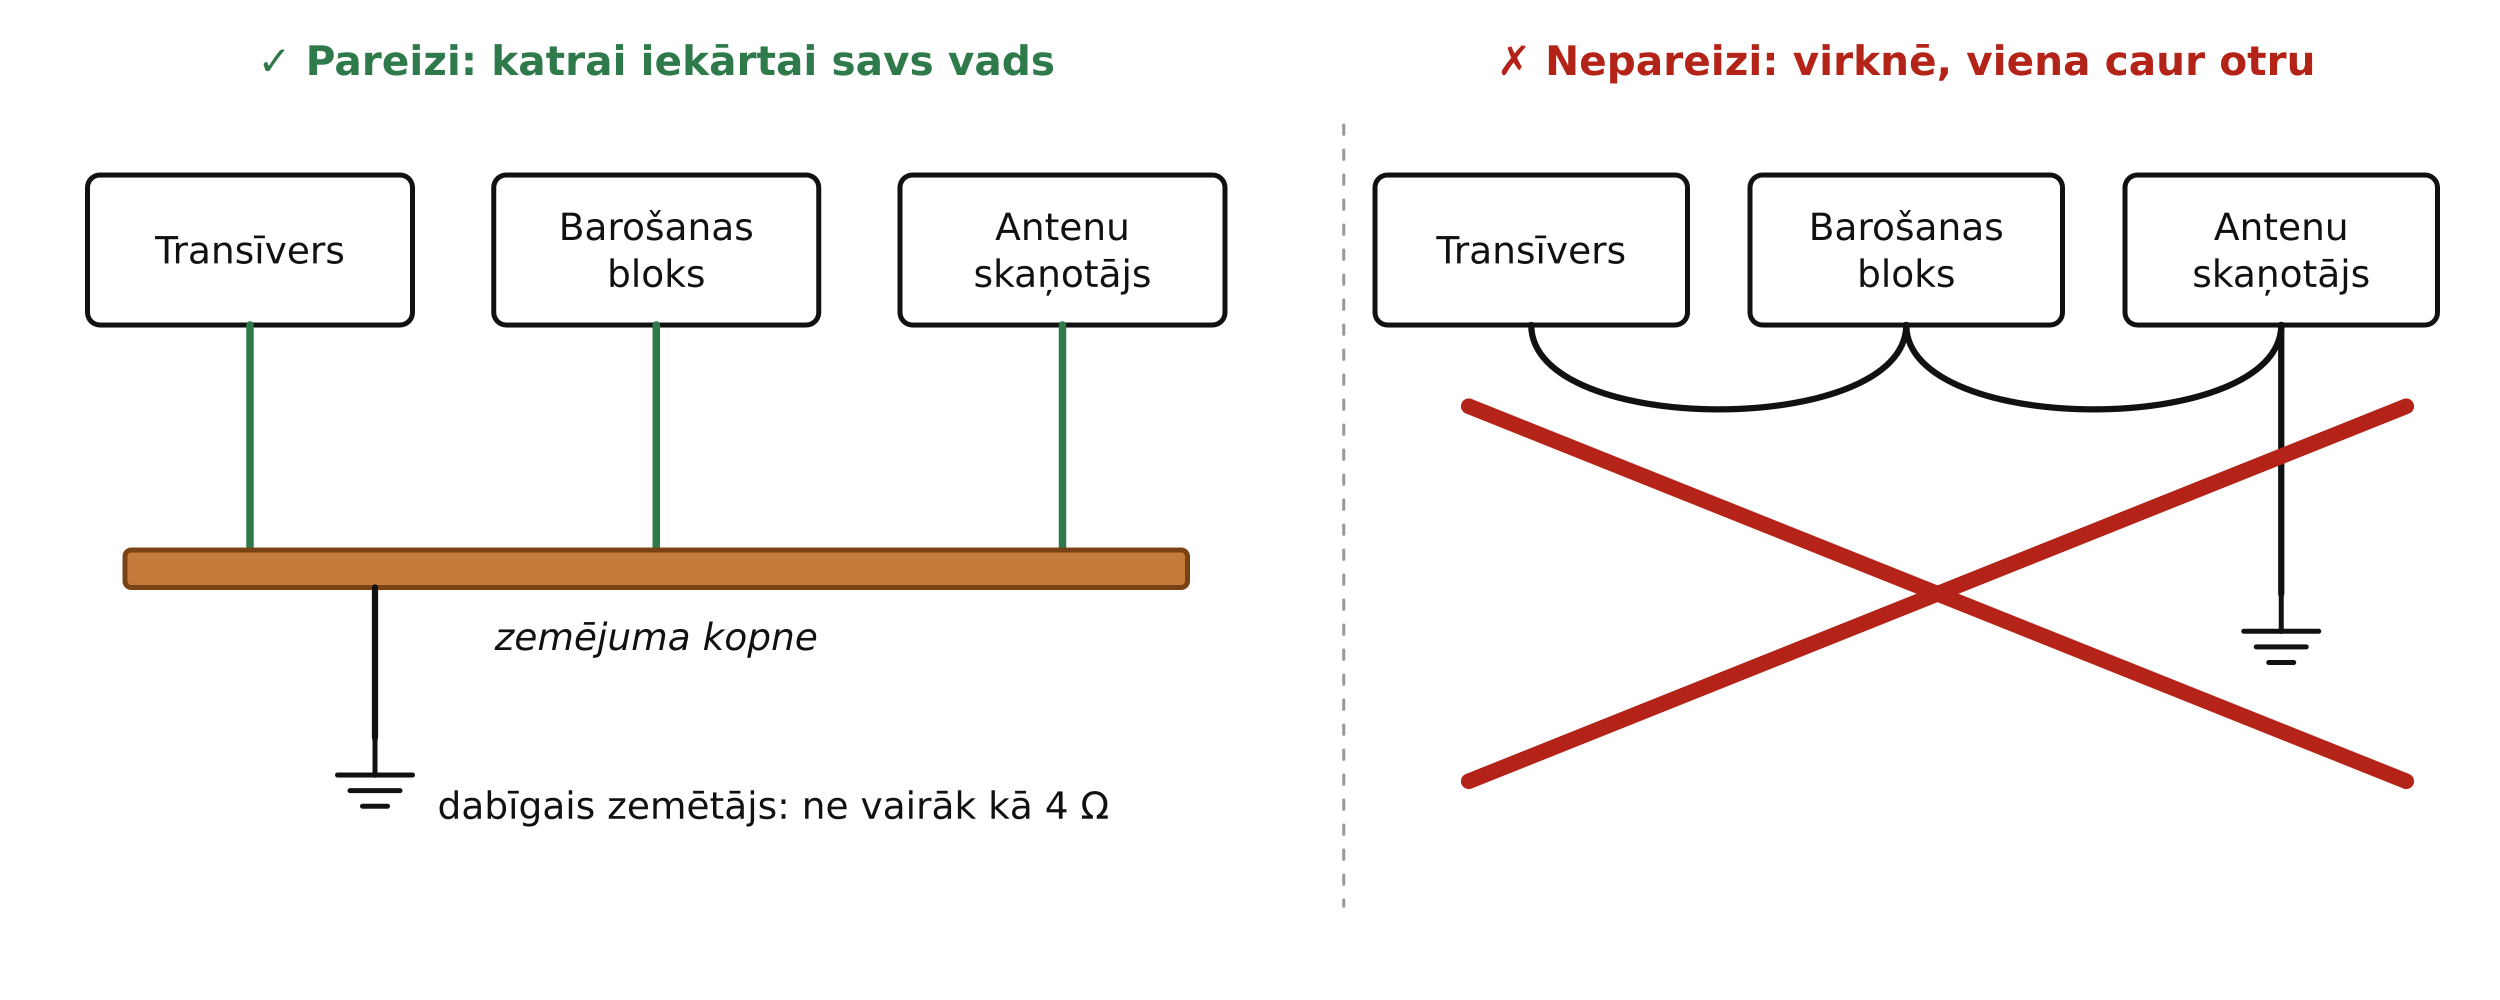
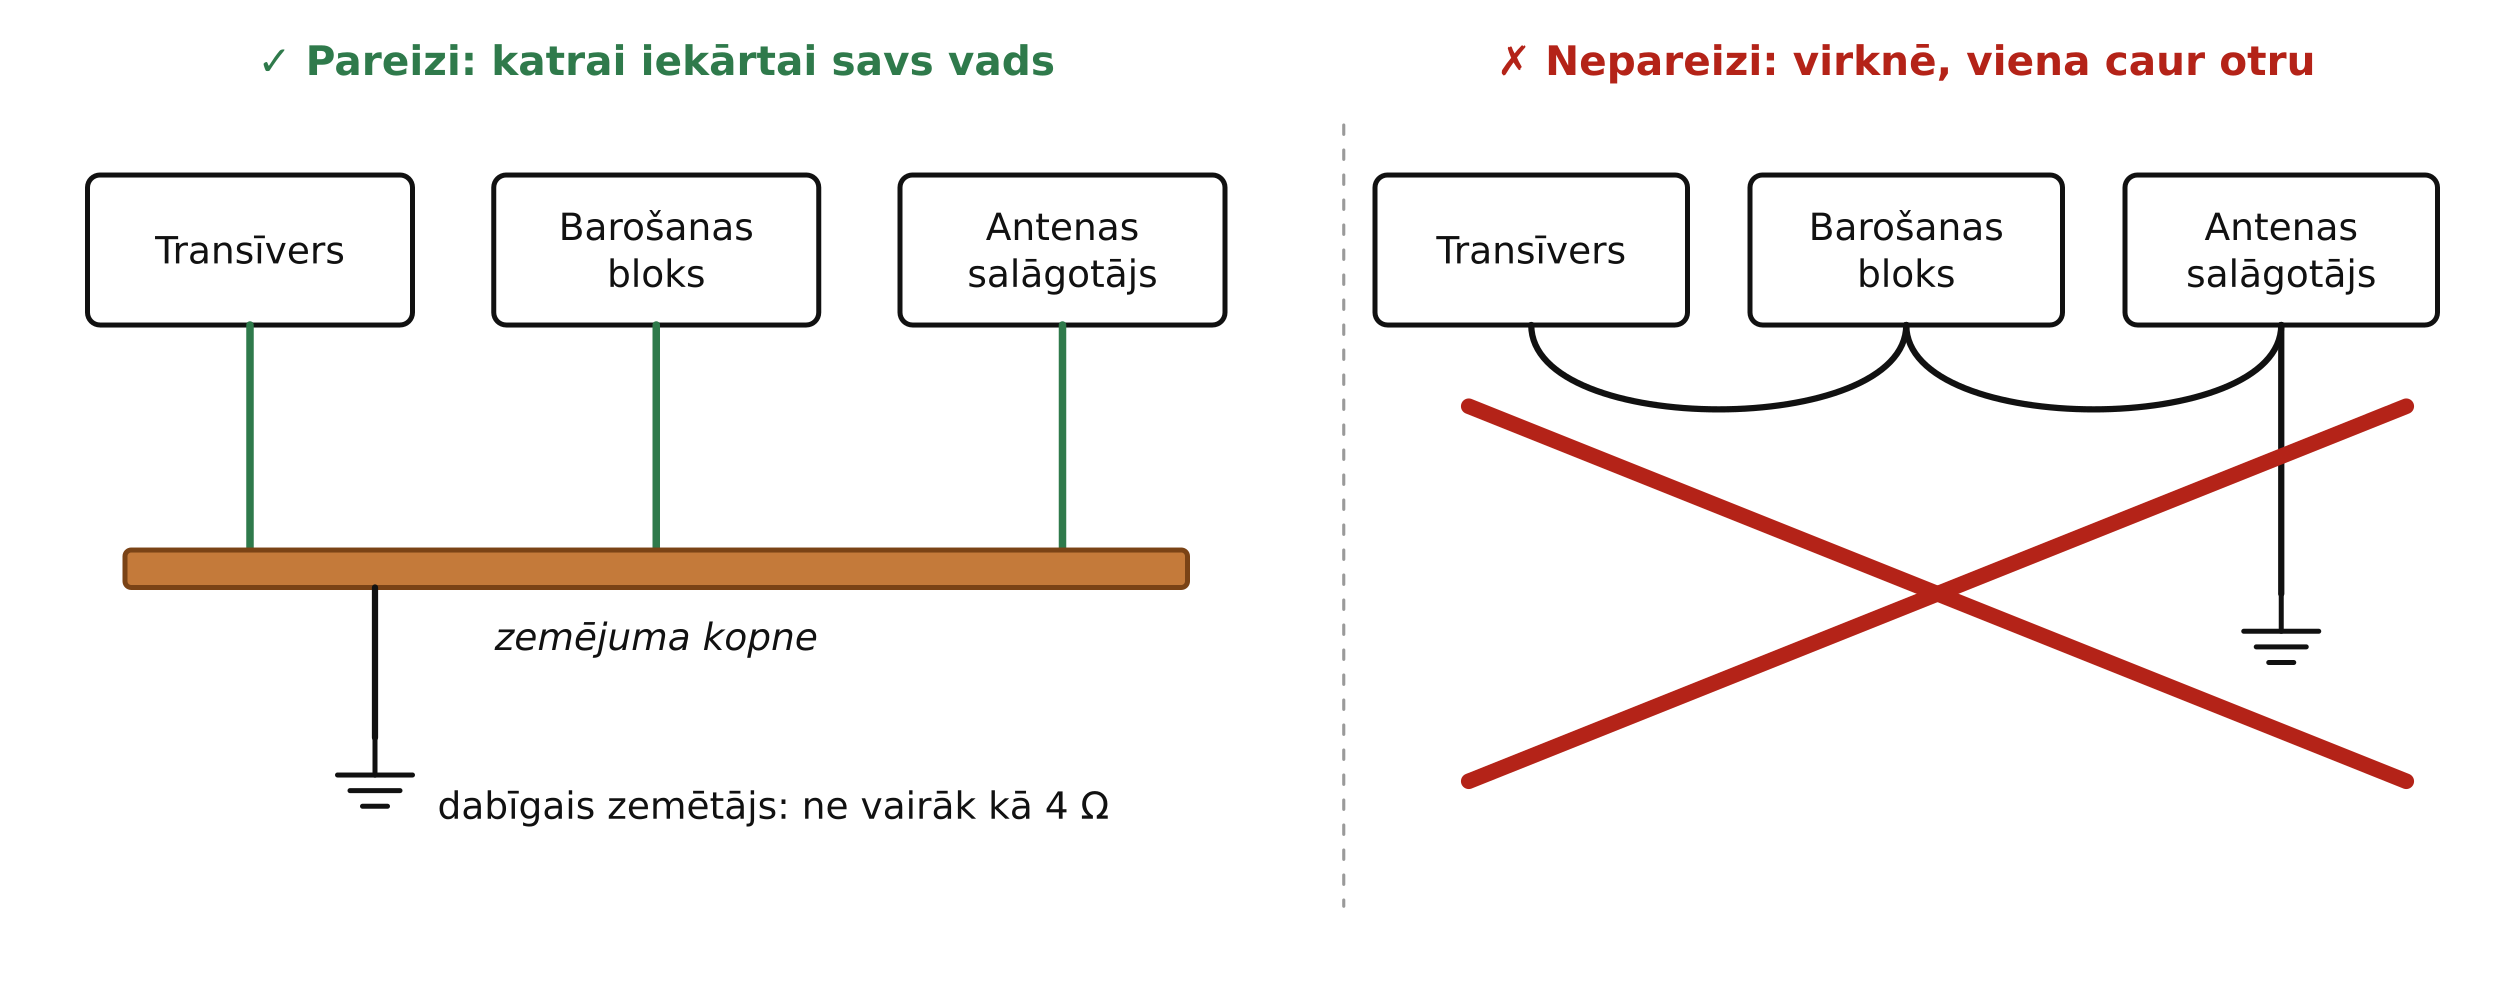
<svg xmlns="http://www.w3.org/2000/svg" viewBox="0 0 800 320" width="800" height="320" font-family="DejaVu Sans, Arial, Helvetica, sans-serif">
  <rect x="0" y="0" width="800" height="320" fill="white" />
  <text x="210.0" y="24.0" text-anchor="middle" font-size="13" fill="#2f7a4b" font-weight="bold">✓ Pareizi: katrai iekārtai savs vads</text>
  <rect x="28.0" y="56.0" width="104.0" height="48.0" rx="4" fill="white" stroke="#111111" stroke-width="1.6" />
  <text x="80.0" y="84.3" text-anchor="middle" font-size="12" fill="#111111">Transīvers</text>
  <line x1="80.0" y1="104.0" x2="80.0" y2="176.0" stroke="#2f7a4b" stroke-width="2.4" stroke-linecap="round" />
  <rect x="158.0" y="56.0" width="104.0" height="48.0" rx="4" fill="white" stroke="#111111" stroke-width="1.6" />
  <text x="210.0" y="76.8" text-anchor="middle" font-size="12" fill="#111111">Barošanas</text>
  <text x="210.0" y="91.8" text-anchor="middle" font-size="12" fill="#111111">bloks</text>
  <line x1="210.0" y1="104.0" x2="210.0" y2="176.0" stroke="#2f7a4b" stroke-width="2.4" stroke-linecap="round" />
  <rect x="288.0" y="56.0" width="104.0" height="48.0" rx="4" fill="white" stroke="#111111" stroke-width="1.6" />
-   <text x="340.0" y="76.8" text-anchor="middle" font-size="12" fill="#111111">Antenu</text>
-   <text x="340.0" y="91.8" text-anchor="middle" font-size="12" fill="#111111">skaņotājs</text>
+   <text x="340.0" y="76.8" text-anchor="middle" font-size="12" fill="#111111">Antenas</text>
+   <text x="340.0" y="91.8" text-anchor="middle" font-size="12" fill="#111111">salāgotājs</text>
  <line x1="340.0" y1="104.0" x2="340.0" y2="176.0" stroke="#2f7a4b" stroke-width="2.4" stroke-linecap="round" />
  <rect x="40.0" y="176.0" width="340.0" height="12.0" rx="2" fill="#c47a3a" stroke="#7a4316" stroke-width="1.6" />
  <text x="210.0" y="208.0" text-anchor="middle" font-size="12" fill="#111111" font-style="italic">zemējuma kopne</text>
  <line x1="120.0" y1="188.0" x2="120.0" y2="236.0" stroke="#111111" stroke-width="2" stroke-linecap="round" />
  <line x1="120.0" y1="236.0" x2="120.0" y2="248.0" stroke="#111111" stroke-width="1.6" stroke-linecap="round" />
  <line x1="108.0" y1="248.0" x2="132.0" y2="248.0" stroke="#111111" stroke-width="1.6" stroke-linecap="round" />
  <line x1="112.0" y1="253.0" x2="128.0" y2="253.0" stroke="#111111" stroke-width="1.6" stroke-linecap="round" />
  <line x1="116.0" y1="258.0" x2="124.0" y2="258.0" stroke="#111111" stroke-width="1.6" stroke-linecap="round" />
  <text x="140.0" y="262.0" text-anchor="start" font-size="12" fill="#111111">dabīgais zemētājs: ne vairāk kā 4 Ω</text>
  <text x="610.0" y="24.0" text-anchor="middle" font-size="13" fill="#b42318" font-weight="bold">✗ Nepareizi: virknē, viena caur otru</text>
  <rect x="440.0" y="56.0" width="100.0" height="48.0" rx="4" fill="white" stroke="#111111" stroke-width="1.6" />
  <text x="490.0" y="84.3" text-anchor="middle" font-size="12" fill="#111111">Transīvers</text>
  <rect x="560.0" y="56.0" width="100.0" height="48.0" rx="4" fill="white" stroke="#111111" stroke-width="1.6" />
  <text x="610.0" y="76.8" text-anchor="middle" font-size="12" fill="#111111">Barošanas</text>
  <text x="610.0" y="91.8" text-anchor="middle" font-size="12" fill="#111111">bloks</text>
  <rect x="680.0" y="56.0" width="100.0" height="48.0" rx="4" fill="white" stroke="#111111" stroke-width="1.6" />
-   <text x="730.0" y="76.8" text-anchor="middle" font-size="12" fill="#111111">Antenu</text>
-   <text x="730.0" y="91.8" text-anchor="middle" font-size="12" fill="#111111">skaņotājs</text>
+   <text x="730.0" y="76.8" text-anchor="middle" font-size="12" fill="#111111">Antenas</text>
+   <text x="730.0" y="91.8" text-anchor="middle" font-size="12" fill="#111111">salāgotājs</text>
  <path d="M 490 104 C 490 140, 610 140, 610 104" fill="none" stroke="#111111" stroke-width="2" stroke-linecap="round" stroke-linejoin="round" />
  <path d="M 610 104 C 610 140, 730 140, 730 104" fill="none" stroke="#111111" stroke-width="2" stroke-linecap="round" stroke-linejoin="round" />
  <line x1="730.0" y1="104.0" x2="730.0" y2="190.0" stroke="#111111" stroke-width="2" stroke-linecap="round" />
  <line x1="730.0" y1="190.0" x2="730.0" y2="202.0" stroke="#111111" stroke-width="1.6" stroke-linecap="round" />
  <line x1="718.0" y1="202.0" x2="742.0" y2="202.0" stroke="#111111" stroke-width="1.6" stroke-linecap="round" />
  <line x1="722.0" y1="207.0" x2="738.0" y2="207.0" stroke="#111111" stroke-width="1.6" stroke-linecap="round" />
  <line x1="726.0" y1="212.0" x2="734.0" y2="212.0" stroke="#111111" stroke-width="1.6" stroke-linecap="round" />
  <line x1="470.0" y1="130.0" x2="770.0" y2="250.0" stroke="#b42318" stroke-width="5" stroke-linecap="round" />
  <line x1="770.0" y1="130.0" x2="470.0" y2="250.0" stroke="#b42318" stroke-width="5" stroke-linecap="round" />
  <line x1="430.0" y1="40.0" x2="430.0" y2="290.0" stroke="#9a9a9a" stroke-width="1" stroke-dasharray="3 5" stroke-linecap="round" />
</svg>
